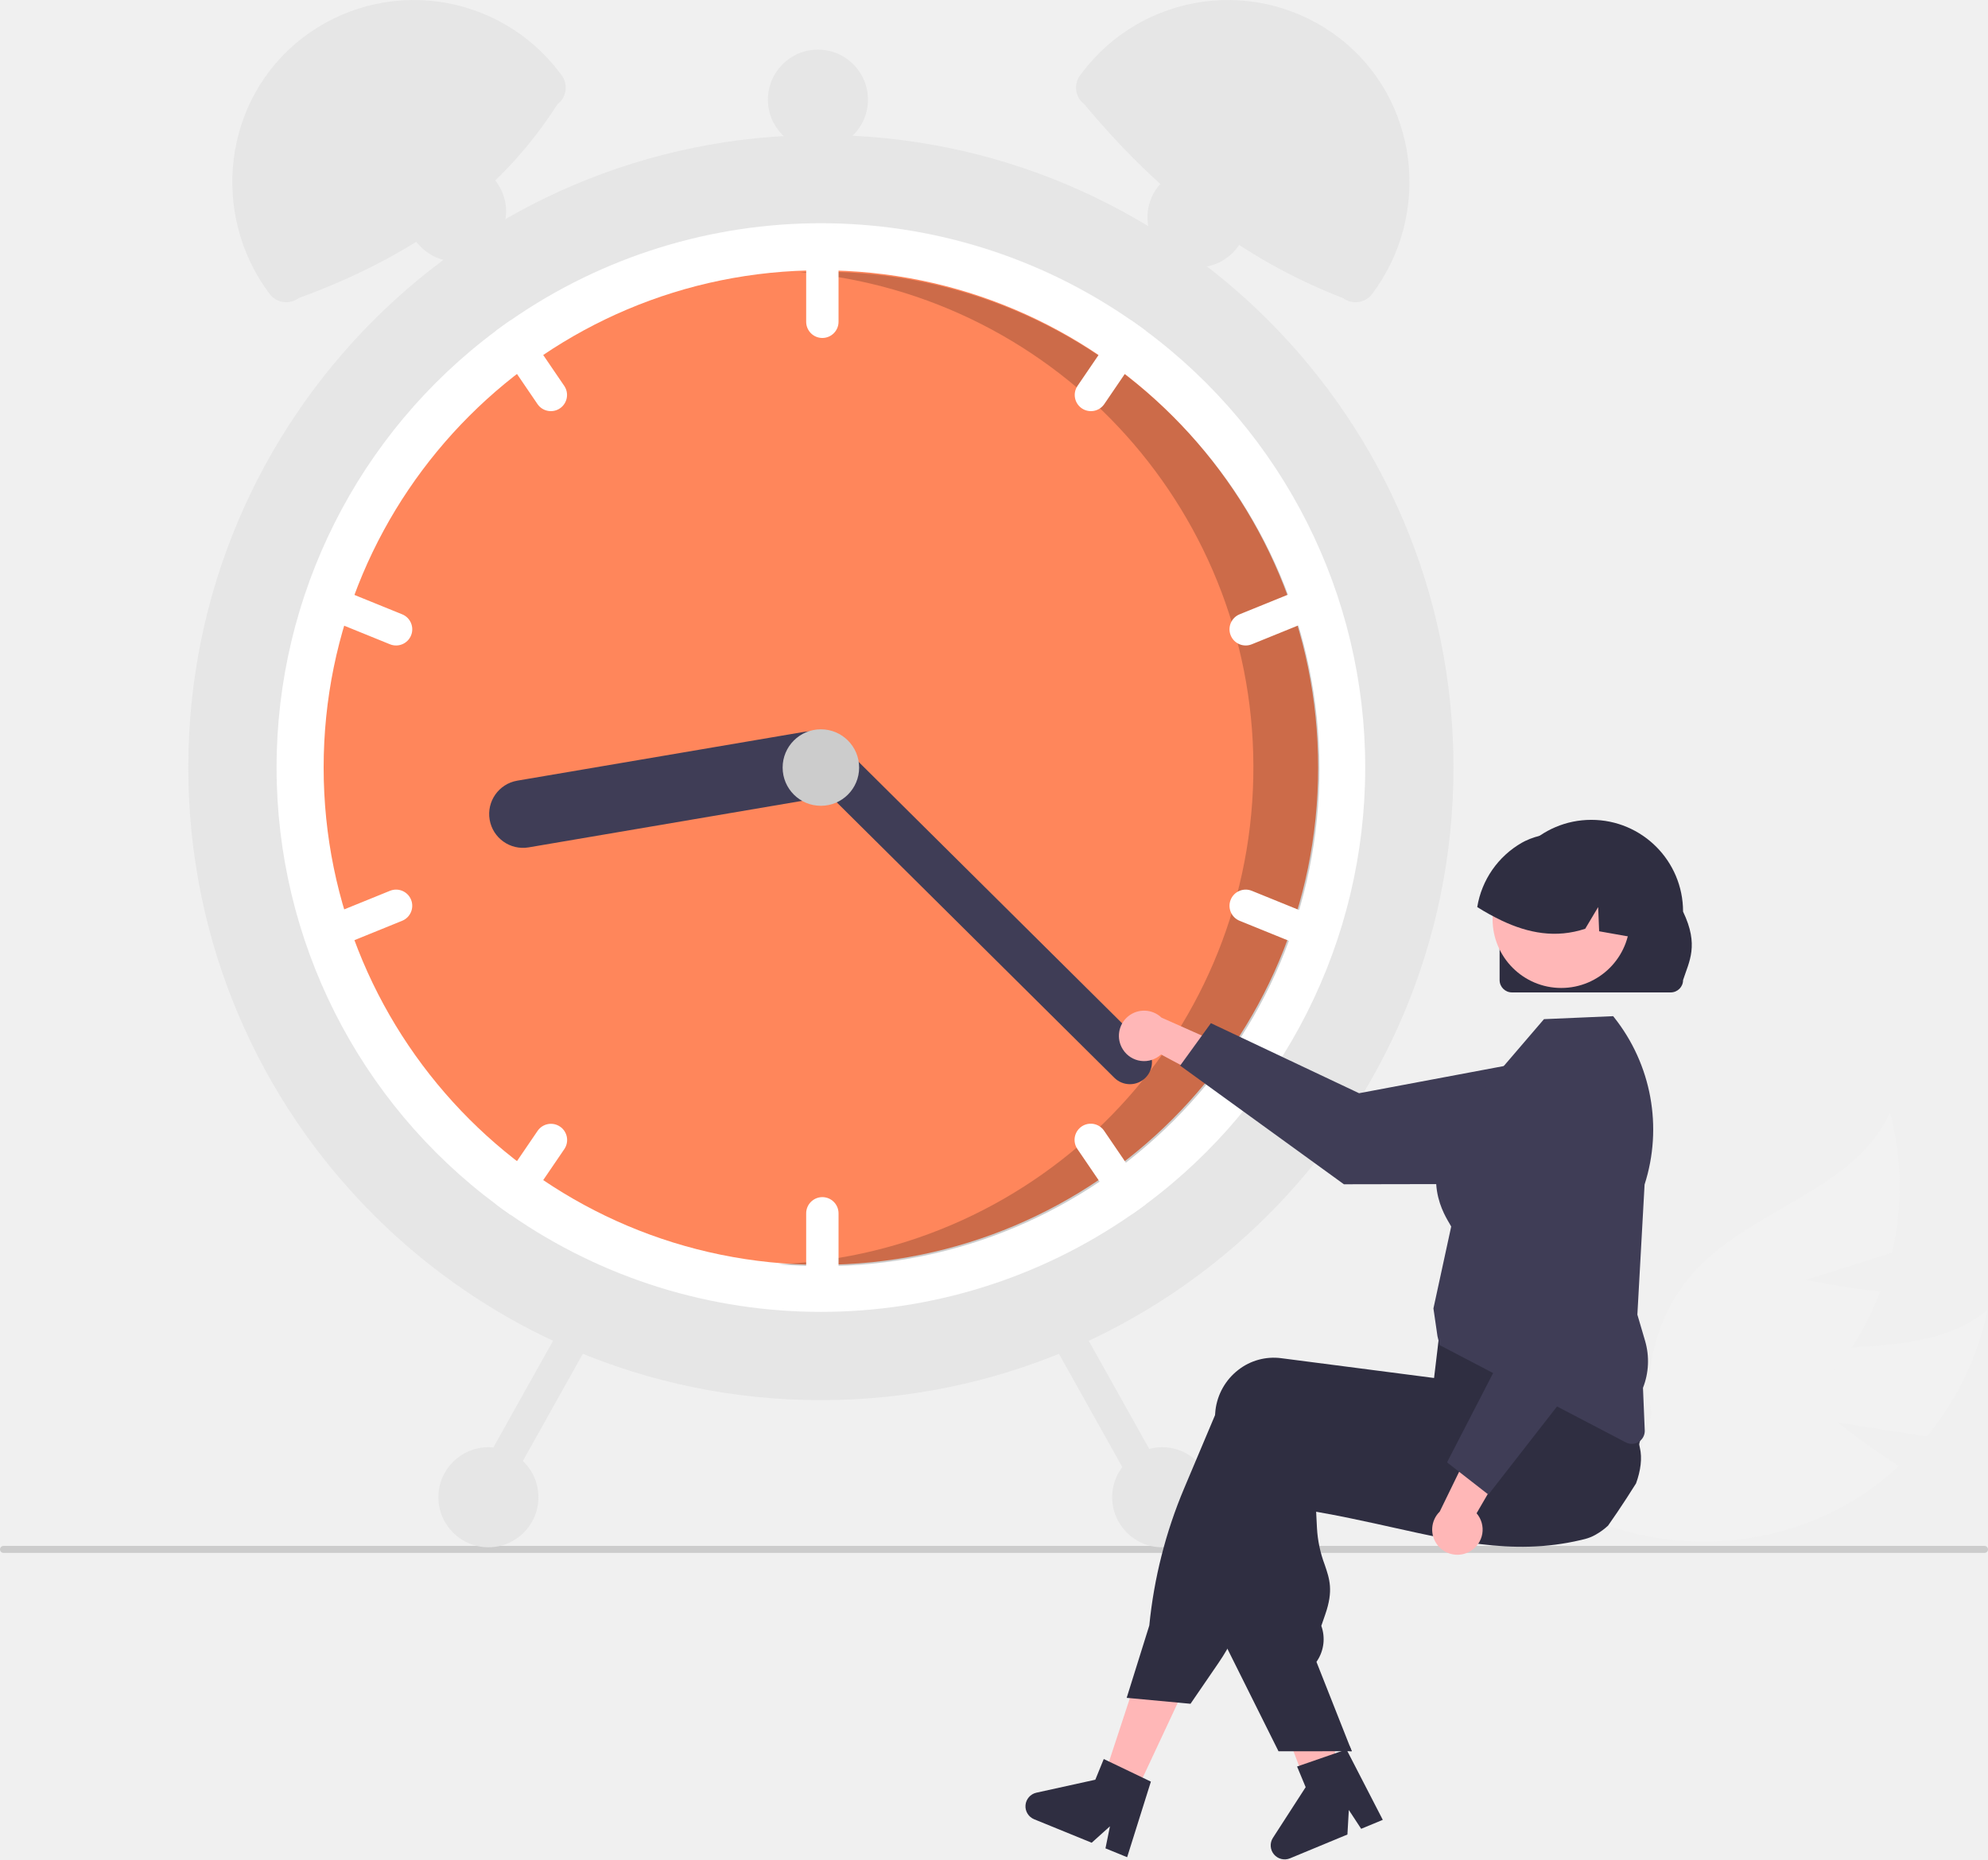
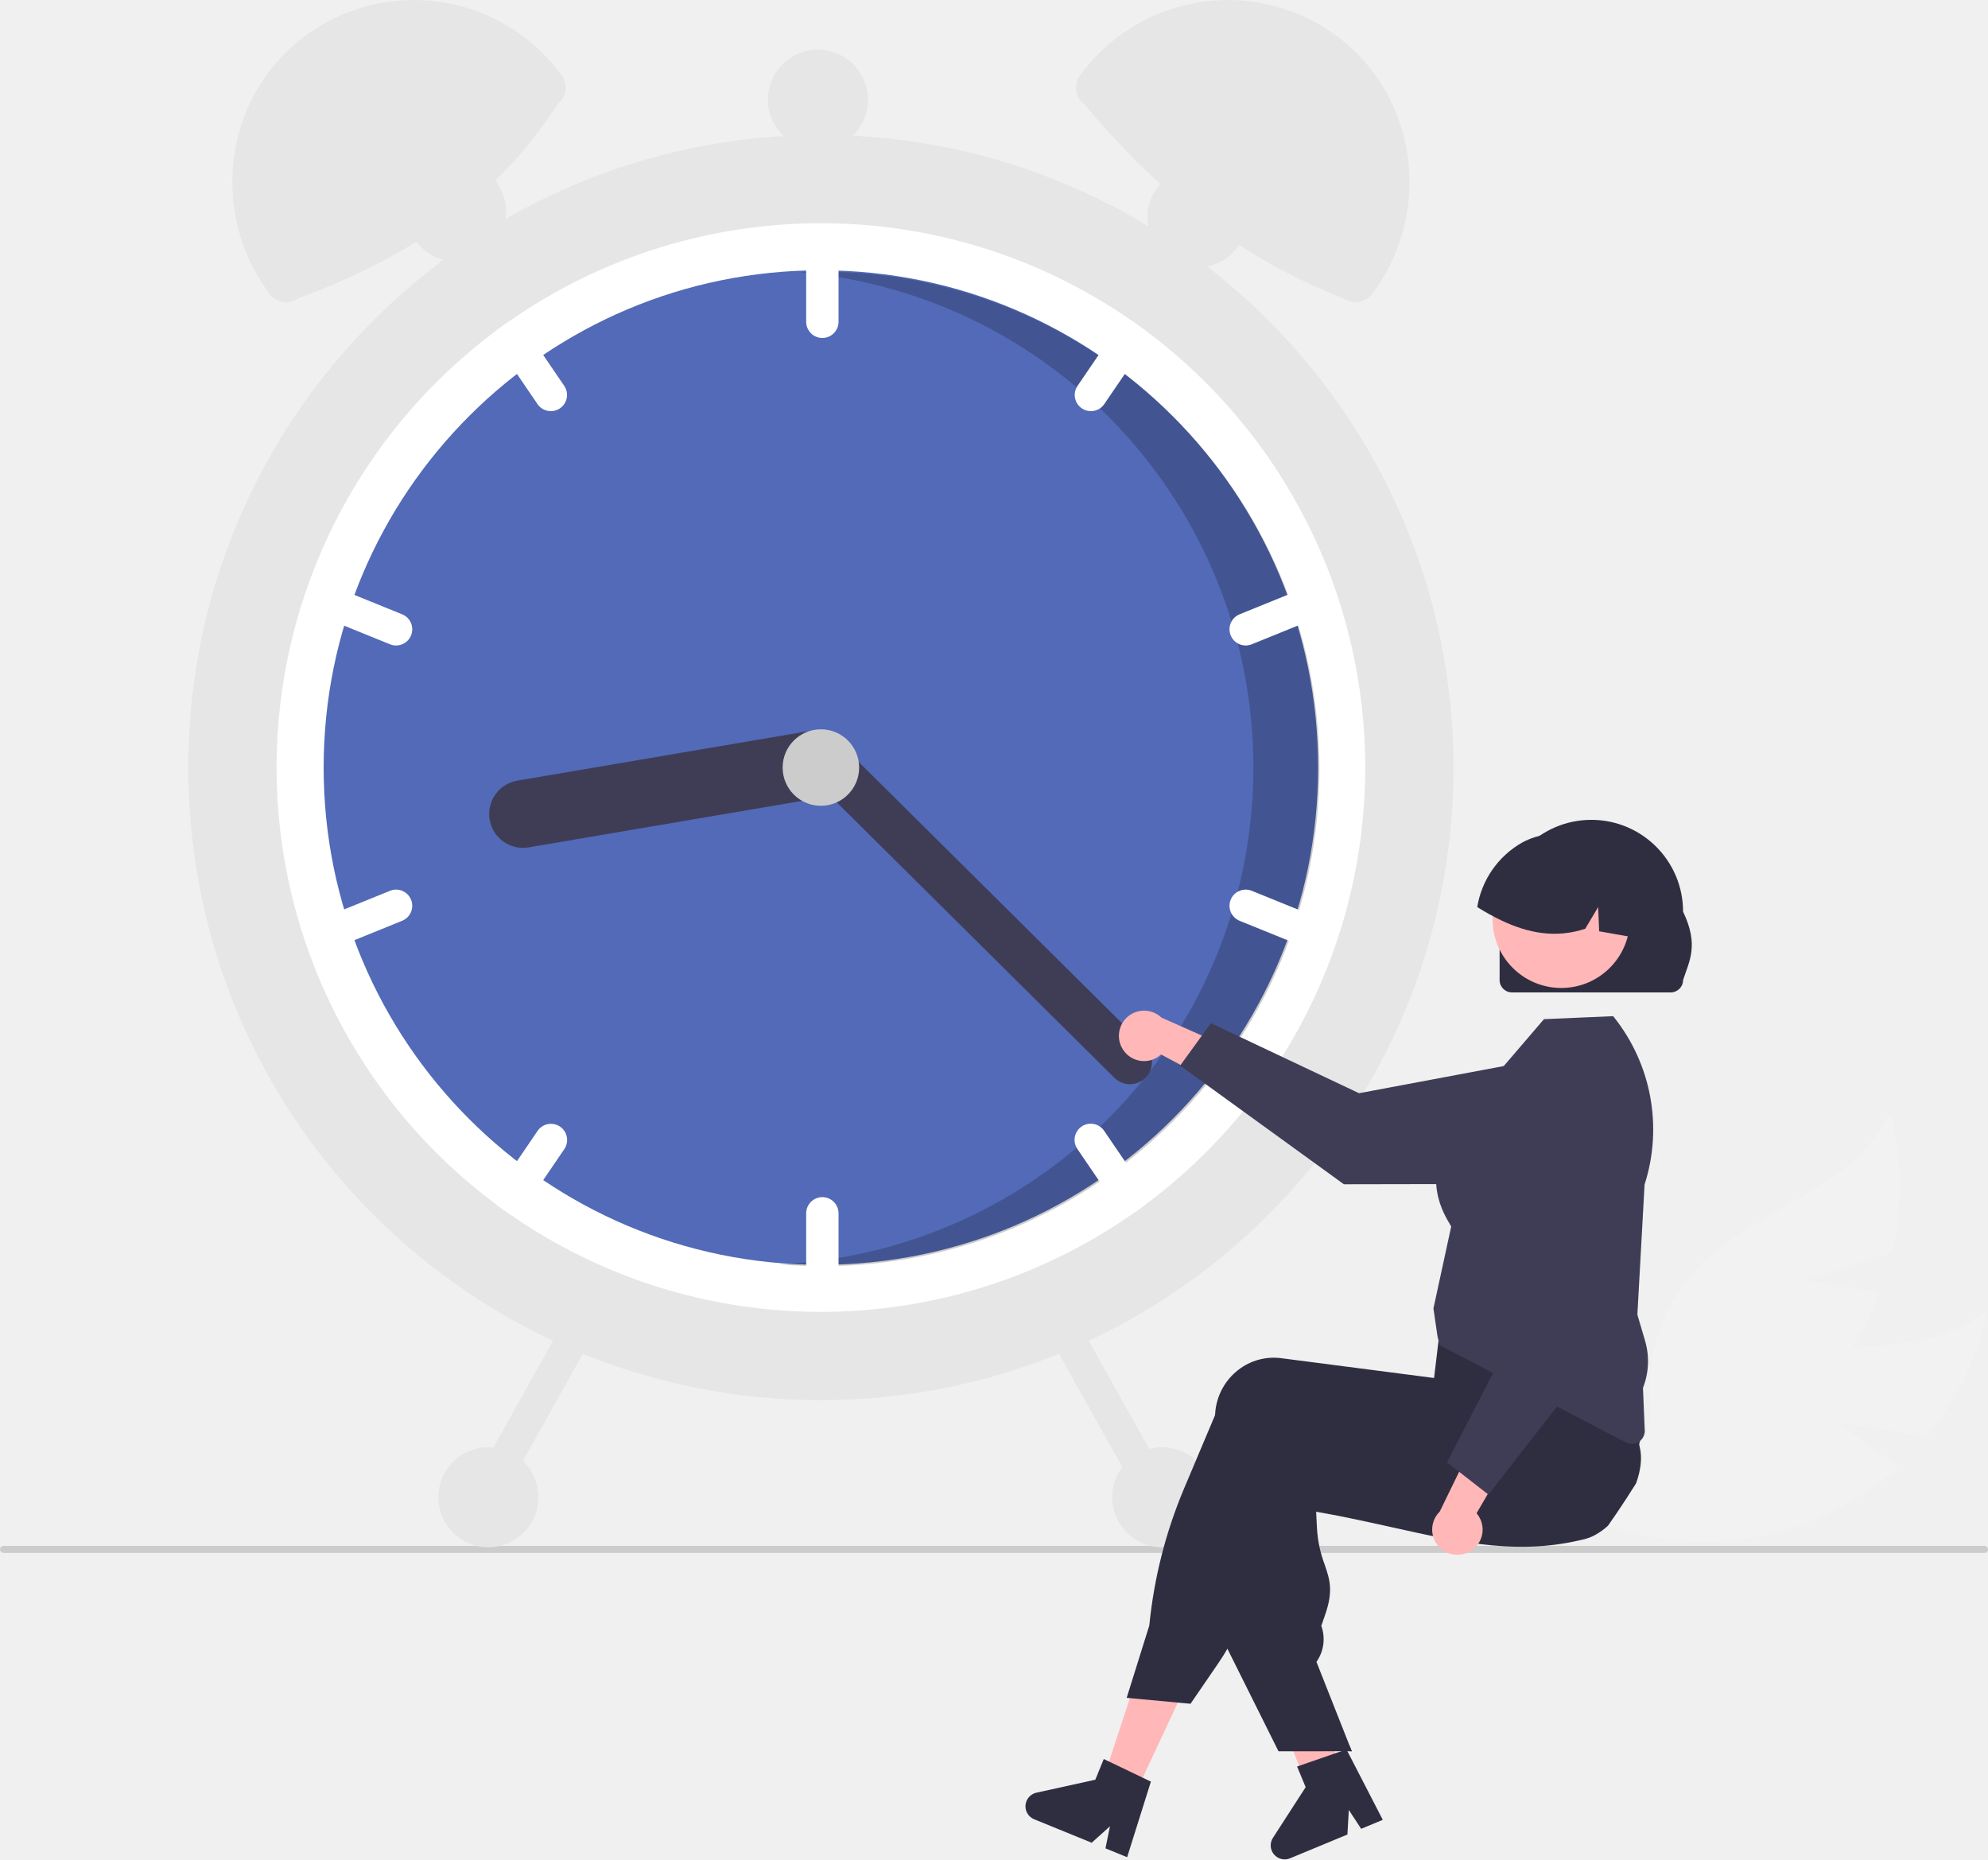
<svg xmlns="http://www.w3.org/2000/svg" data-name="Layer 1" width="675.67" height="631.947" viewBox="0 0 675.67 631.947">
  <path d="M886.757,617.484l30.311,4.737a98.985,98.985,0,0,0,20.604-42.939c-22.164,18.143-55.869,8.502-82.745,18.407A59.54,59.54,0,0,0,819.307,635.033L804.494,650.97A99.77,99.77,0,0,0,887.905,646.378a96.372,96.372,0,0,0,19.64-14.099C896.939,625.6,886.757,617.484,886.757,617.484Z" transform="translate(-262.165 -134.0265)" fill="#f2f2f2" />
  <path d="M875.996,569.007l29.242-9.278a98.985,98.985,0,0,0-.708-47.621c-11.746,26.123-46.214,32.526-65.851,53.377a59.54,59.54,0,0,0-15.227,49.31l-6.151,20.871a99.77,99.77,0,0,0,72.609-41.31,96.373,96.373,0,0,0,11.291-21.379C888.73,571.73,875.996,569.007,875.996,569.007Z" transform="translate(-262.165 -134.0265)" fill="#f2f2f2" />
  <path d="M937.835,660.625a1.186,1.186,0,0,1-1.19,1.19H263.355a1.19,1.19,0,0,1,0-2.38h673.29A1.187,1.187,0,0,1,937.835,660.625Z" transform="translate(-262.165 -134.0265)" fill="#ccc" />
  <circle cx="278.998" cy="260.866" r="215" fill="#e6e6e6" />
  <path d="M726.163,394.892a184.744,184.744,0,0,1-74.67,148.51c-1.55,1.16-3.13,2.29-4.72,3.39a185.031,185.031,0,0,1-211.22,0c-1.59-1.1-3.17-2.23-4.72-3.39a185.02,185.02,0,0,1,0-297.02c1.55-1.16,3.13-2.29,4.72-3.39a185.031,185.031,0,0,1,211.22,0c1.59,1.1,3.17,2.23,4.72,3.39A184.744,184.744,0,0,1,726.163,394.892Z" transform="translate(-262.165 -134.0265)" fill="#fff" />
-   <circle cx="278.998" cy="260.866" r="169" fill="#ff865b" />
+   <circle cx="278.998" cy="260.866" r="169" fill="#526ab7" />
  <path d="M541.604,226.365c-2.562,0-5.108.067-7.642.18a168.995,168.995,0,0,1-7.156,337.168c4.878.423,9.811.652,14.799.652a169,169,0,0,0,0-338Z" transform="translate(-262.165 -134.0265)" opacity="0.2" />
  <path d="M541.663,213.892a5.51,5.51,0,0,0-5.5,5.5v24a5.5,5.5,0,0,0,11,0v-24A5.51,5.51,0,0,0,541.663,213.892Z" transform="translate(-262.165 -134.0265)" fill="#fff" />
  <path d="M651.493,246.382c-1.55-1.16-3.13-2.29-4.72-3.39a5.497,5.497,0,0,0-4.9,2.39l-13.51,19.83a5.499,5.499,0,0,0,9.09,6.19l13.51-19.83A5.464,5.464,0,0,0,651.493,246.382Z" transform="translate(-262.165 -134.0265)" fill="#fff" />
  <path d="M712.873,336.802a5.493,5.493,0,0,0-7.16-3.02l-22.24,9.03a5.499,5.499,0,0,0,4.14,10.19l22.24-9.03A5.512,5.512,0,0,0,712.873,336.802Z" transform="translate(-262.165 -134.0265)" fill="#fff" />
  <path d="M453.963,265.212l-13.51-19.83a5.497,5.497,0,0,0-4.9-2.39c-1.59,1.1-3.17,2.23-4.72,3.39a5.464,5.464,0,0,0,.53,5.19l13.51,19.83a5.499,5.499,0,0,0,9.09-6.19Z" transform="translate(-262.165 -134.0265)" fill="#fff" />
  <path d="M398.853,342.812l-22.24-9.03a5.499,5.499,0,0,0-4.14,10.19l22.24,9.03a5.499,5.499,0,0,0,4.14-10.19Z" transform="translate(-262.165 -134.0265)" fill="#fff" />
  <path d="M541.663,540.892a5.51,5.51,0,0,0-5.5,5.5v24a5.5,5.5,0,0,0,11,0v-24A5.51,5.51,0,0,0,541.663,540.892Z" transform="translate(-262.165 -134.0265)" fill="#fff" />
  <path d="M650.963,538.212l-13.51-19.83a5.499,5.499,0,1,0-9.09,6.19l13.51,19.83a5.497,5.497,0,0,0,4.9,2.39c1.59-1.1,3.17-2.23,4.72-3.39A5.464,5.464,0,0,0,650.963,538.212Z" transform="translate(-262.165 -134.0265)" fill="#fff" />
  <path d="M709.853,445.812l-22.24-9.03a5.499,5.499,0,0,0-4.14,10.19l22.24,9.03a5.499,5.499,0,0,0,4.14-10.19Z" transform="translate(-262.165 -134.0265)" fill="#fff" />
  <path d="M452.513,516.932a5.5,5.5,0,0,0-7.64,1.45l-13.51,19.83a5.464,5.464,0,0,0-.53,5.19c1.55,1.16,3.13,2.29,4.72,3.39a5.497,5.497,0,0,0,4.9-2.39l13.51-19.83A5.498,5.498,0,0,0,452.513,516.932Z" transform="translate(-262.165 -134.0265)" fill="#fff" />
  <path d="M401.873,439.802a5.493,5.493,0,0,0-7.16-3.02l-22.24,9.03a5.499,5.499,0,0,0,4.14,10.19l22.24-9.03A5.512,5.512,0,0,0,401.873,439.802Z" transform="translate(-262.165 -134.0265)" fill="#fff" />
  <path d="M548.799,392.163a11.513,11.513,0,0,1-9.409,13.266l-97.598,16.601a11.5,11.5,0,0,1-3.857-22.674l97.598-16.601A11.513,11.513,0,0,1,548.799,392.163Z" transform="translate(-262.165 -134.0265)" fill="#3f3d56" />
  <path d="M651.518,500.294a7.508,7.508,0,0,1-10.607.042l-105.063-104.239a7.5,7.5,0,0,1,10.565-10.648l105.063,104.239A7.508,7.508,0,0,1,651.518,500.294Z" transform="translate(-262.165 -134.0265)" fill="#3f3d56" />
  <circle cx="278.998" cy="260.866" r="13" fill="#ccc" />
  <path d="M451.619,169.471c-19.955,31.372-50.401,52.193-87.95,65.87a7.059,7.059,0,0,1-9.882-1.418l0,0c-20.396-27.232-15.791-66.153,11.128-86.962a62.068,62.068,0,0,1,87.558,11.875l.564.753A7.059,7.059,0,0,1,451.619,169.471Z" transform="translate(-262.165 -134.0265)" fill="#e6e6e6" />
  <path d="M629.852,158.836a62.068,62.068,0,0,1,87.558-11.875c26.918,20.809,31.524,59.729,11.128,86.962l0,0a7.059,7.059,0,0,1-9.882,1.418c-34.857-13.345-63.442-36.439-87.95-65.87a7.059,7.059,0,0,1-1.418-9.882Z" transform="translate(-262.165 -134.0265)" fill="#e6e6e6" />
  <path d="M621.106,581.161a5.51,5.51,0,0,0-2.114,7.485l31.742,56.723a5.5,5.5,0,0,0,9.599-5.372l-31.742-56.723A5.51,5.51,0,0,0,621.106,581.161Z" transform="translate(-262.165 -134.0265)" fill="#e6e6e6" />
  <path d="M453.734,583.274,421.992,639.997a5.5,5.5,0,0,0,9.599,5.372l31.742-56.723a5.5,5.5,0,1,0-9.599-5.372Z" transform="translate(-262.165 -134.0265)" fill="#e6e6e6" />
  <circle cx="394.998" cy="508.866" r="17" fill="#e6e6e6" />
  <circle cx="406.998" cy="73.866" r="17" fill="#e6e6e6" />
  <circle cx="277.998" cy="33.866" r="17" fill="#e6e6e6" />
  <circle cx="154.998" cy="71.866" r="17" fill="#e6e6e6" />
  <circle cx="165.998" cy="508.866" r="17" fill="#e6e6e6" />
  <path d="M643.828,490.733a8.516,8.516,0,0,0,12.95,1.677l26.676,14.293-1.431-15.661L656.911,479.87a8.562,8.562,0,0,0-13.083,10.863Z" transform="translate(-262.165 -134.0265)" fill="#ffb7b7" />
  <path d="M663.264,496.199l10.453-14.43,50.36,23.807,62.667-11.758a21.471,21.471,0,0,1,25.43,21.063h0a21.494,21.494,0,0,1-21.431,21.51l-71.816.133Z" transform="translate(-262.165 -134.0265)" fill="#3f3d56" />
  <polygon points="384.999 611.399 374.422 606.341 388.951 562.133 404.56 569.599 384.999 611.399" fill="#ffb7b7" />
  <path d="M718.07,738.299c-.769.482-1.538.956-2.315,1.43-1.546.948-3.107,1.88-4.669,2.797-.785.458-1.577.917-2.362,1.367v.023l-.047.008-.016.008-1.196.295-1.717-4.537-.792-2.09-1.119-2.96-2.051-5.415-10.799-28.511,16.788-4.141.629,2.571h.008l.311,1.274,5.865,23.788,1.196,4.863.039.148.722,2.905.622,2.517.691,2.812Z" transform="translate(-262.165 -134.0265)" fill="#ffb7b7" />
  <path d="M818.218,638.174c-1.064,1.709-2.152,3.41-3.247,5.096q-3.053,4.708-6.269,9.276c0,.008-.008.008-.016.016a21.934,21.934,0,0,1-4.117,3.006c-.062.047-.132.078-.194.117a15.18,15.18,0,0,1-3.465,1.391c-.435.109-.878.217-1.313.326-1.569.373-3.123.691-4.669.971-2.75.489-5.469.839-8.173,1.057-.218.023-.435.039-.653.054-11.117.816-21.939-.497-33.235-2.649-5.578-1.057-11.272-2.323-17.169-3.636-1.927-.435-3.861-.862-5.819-1.29-.148-.031-.303-.07-.458-.101-2.797-.614-5.64-1.22-8.553-1.818-3.667-.754-7.45-1.484-11.381-2.175l.28,5.539a41.689,41.689,0,0,0,2.626,12.453c1.678,4.91,3.006,8.794.202,16.881l-1.352,3.915a13.372,13.372,0,0,1-1.375,11.832l-.272.412,11.272,28.519.73,1.849h-5.772l-7.101.008H696.692l-17.363-34.835-.831-1.663v-.085l1.795-66.943c.023-.59.07-1.189.148-1.779a20.353,20.353,0,0,1,7.745-13.704,19.6,19.6,0,0,1,14.597-3.993l5.943.769,12.143,1.569,8.553,1.111.171.023,25.225,3.263,1.81-7.38.334-.124,10.62-3.892,36.731-13.463.093-.031,2.416-.886.287.466c.085.14.171.28.249.42a71.999,71.999,0,0,1,5.803,13.471,211.477,211.477,0,0,1,6.098,23.283q.105.513.186.932l.023.085c.023.132.039.217.047.241C820.363,629.605,819.772,633.909,818.218,638.174Z" transform="translate(-262.165 -134.0265)" fill="#2f2e41" />
  <path d="M819.769,613.503c-.117-.497-.264-1.002-.419-1.492a106.29,106.29,0,0,0-4.304-10.892c-1.833-4.04-4.032-8.367-6.65-13.051q-1.899-3.403-4.086-7.077-1.095-1.841-2.276-3.752a1.972,1.972,0,0,0-.101-.171l-.225-.373-36.342,4.863-13.533,1.81-.808,6.743-.194,1.67c-.008,0-.008,0,0,.008l-.544,4.552v.008l-.722,6.013-.062-.008-20.082-2.603-20.696-2.68-11.117-1.437a19.588,19.588,0,0,0-14.597,3.993,20.363,20.363,0,0,0-7.745,13.704c-.07.544-.117,1.103-.14,1.655l-10.488,24.852a160.343,160.343,0,0,0-11.855,46.643l-7.691,24.588,1.095.101,16.299,1.515,4.304.404,9.478-13.836c1.08-1.577,2.105-3.201,3.061-4.863a73.861,73.861,0,0,0,4.187-8.421l20.502-48.788q2.377.408,4.708.777,10.779,1.748,20.696,2.851c21.496,2.401,40.11,2.587,56.681.552q6.98-.851,13.494-2.237,2.389-.501,4.716-1.08c.365-.085.722-.171,1.08-.264a19.825,19.825,0,0,0,13.867-12.958A20.228,20.228,0,0,0,819.769,613.503Z" transform="translate(-262.165 -134.0265)" fill="#2f2e41" />
  <path d="M650.542,738.207l-11.443-5.485-1.795-.862-2.867,7.038-20.012,4.405a4.748,4.748,0,0,0-.777,9.035l19.554,7.979,6.207-5.586-1.523,7.497,7.365,3.006,8.072-25.691Z" transform="translate(-262.165 -134.0265)" fill="#2f2e41" />
  <polygon points="458.703 593.34 459.434 595.189 458.703 595.189 458.703 593.34" fill="#2f2e41" />
  <path d="M716.883,729.611,704.892,733.765l-1.882.65,2.915,7.018-11.121,17.211a4.748,4.748,0,0,0,5.805,6.967l19.508-8.089.48-8.337,4.193,6.398,7.349-3.046-12.341-23.935Z" transform="translate(-262.165 -134.0265)" fill="#2f2e41" />
  <path d="M816.778,624.759a4.404,4.404,0,0,1-2.043-.507l-63.274-33.062-.731-2.993-1.378-9.472.019-.089,6.018-27.743c-.11-.238-.341-.629-.601-1.07-2.687-4.552-10.862-18.405,4.741-37.48l27.395-31.939,23.513-1.012.268.338A61.242,61.242,0,0,1,821.115,536.617l-2.448,44.217,2.626,8.93a24.639,24.639,0,0,1-.722,15.944l.602,14.459a4.417,4.417,0,0,1-4.395,4.592Z" transform="translate(-262.165 -134.0265)" fill="#3f3d56" />
  <path d="M761.892,661.224a8.516,8.516,0,0,0,2.126-12.884L779.231,622.178l-15.702.885-12.039,24.708a8.562,8.562,0,0,0,10.402,13.453Z" transform="translate(-262.165 -134.0265)" fill="#ffb7b7" />
  <path d="M768.031,641.99l-14.057-10.949,25.544-49.501L769.946,518.501a21.471,21.471,0,0,1,21.934-24.682h0a21.494,21.494,0,0,1,20.752,22.166l-2.365,71.777Z" transform="translate(-262.165 -134.0265)" fill="#3f3d56" />
-   <path id="f4e08e8b-ef08-4d70-8ad3-b81af8a71ff9-137" data-name="a1ca5f83-7fa1-45b1-9d3b-bf096f25c0e5" d="M771.842,467.131V443.864a31.177,31.177,0,1,1,62.354-.04v.04c5.495,11.451,2.057,16.895,0,23.267a4.193,4.193,0,0,1-4.186,4.186H776.03A4.193,4.193,0,0,1,771.842,467.131Z" transform="translate(-262.165 -134.0265)" fill="#2f2e41" />
+   <path id="f4e08e8b-ef08-4d70-8ad3-b81af8a71ff9-171" data-name="a1ca5f83-7fa1-45b1-9d3b-bf096f25c0e5" d="M771.842,467.131V443.864a31.177,31.177,0,1,1,62.354-.04v.04c5.495,11.451,2.057,16.895,0,23.267a4.193,4.193,0,0,1-4.186,4.186H776.03A4.193,4.193,0,0,1,771.842,467.131Z" transform="translate(-262.165 -134.0265)" fill="#2f2e41" />
  <circle cx="530.632" cy="312.441" r="23.337" fill="#ffb7b7" />
  <path d="M817.22,452.586c-.212-.033-.423-.078-.635-.111-3.64-.646-7.28-1.28-10.91-1.937l-.334-8.227-4.397,7.369c-10.03,3.329-19.415,1.447-28.242-2.705a79.737,79.737,0,0,1-8.461-4.664,30.927,30.927,0,0,1,15.196-21.886c.334-.189.657-.356.991-.523a.011.011,0,0,0,.011-.011c.568-.267,1.147-.523,1.726-.757a25.707,25.707,0,0,1,26.985,5.232C816.274,431.167,819.48,442.4,817.22,452.586Z" transform="translate(-262.165 -134.0265)" fill="#2f2e41" />
</svg>
